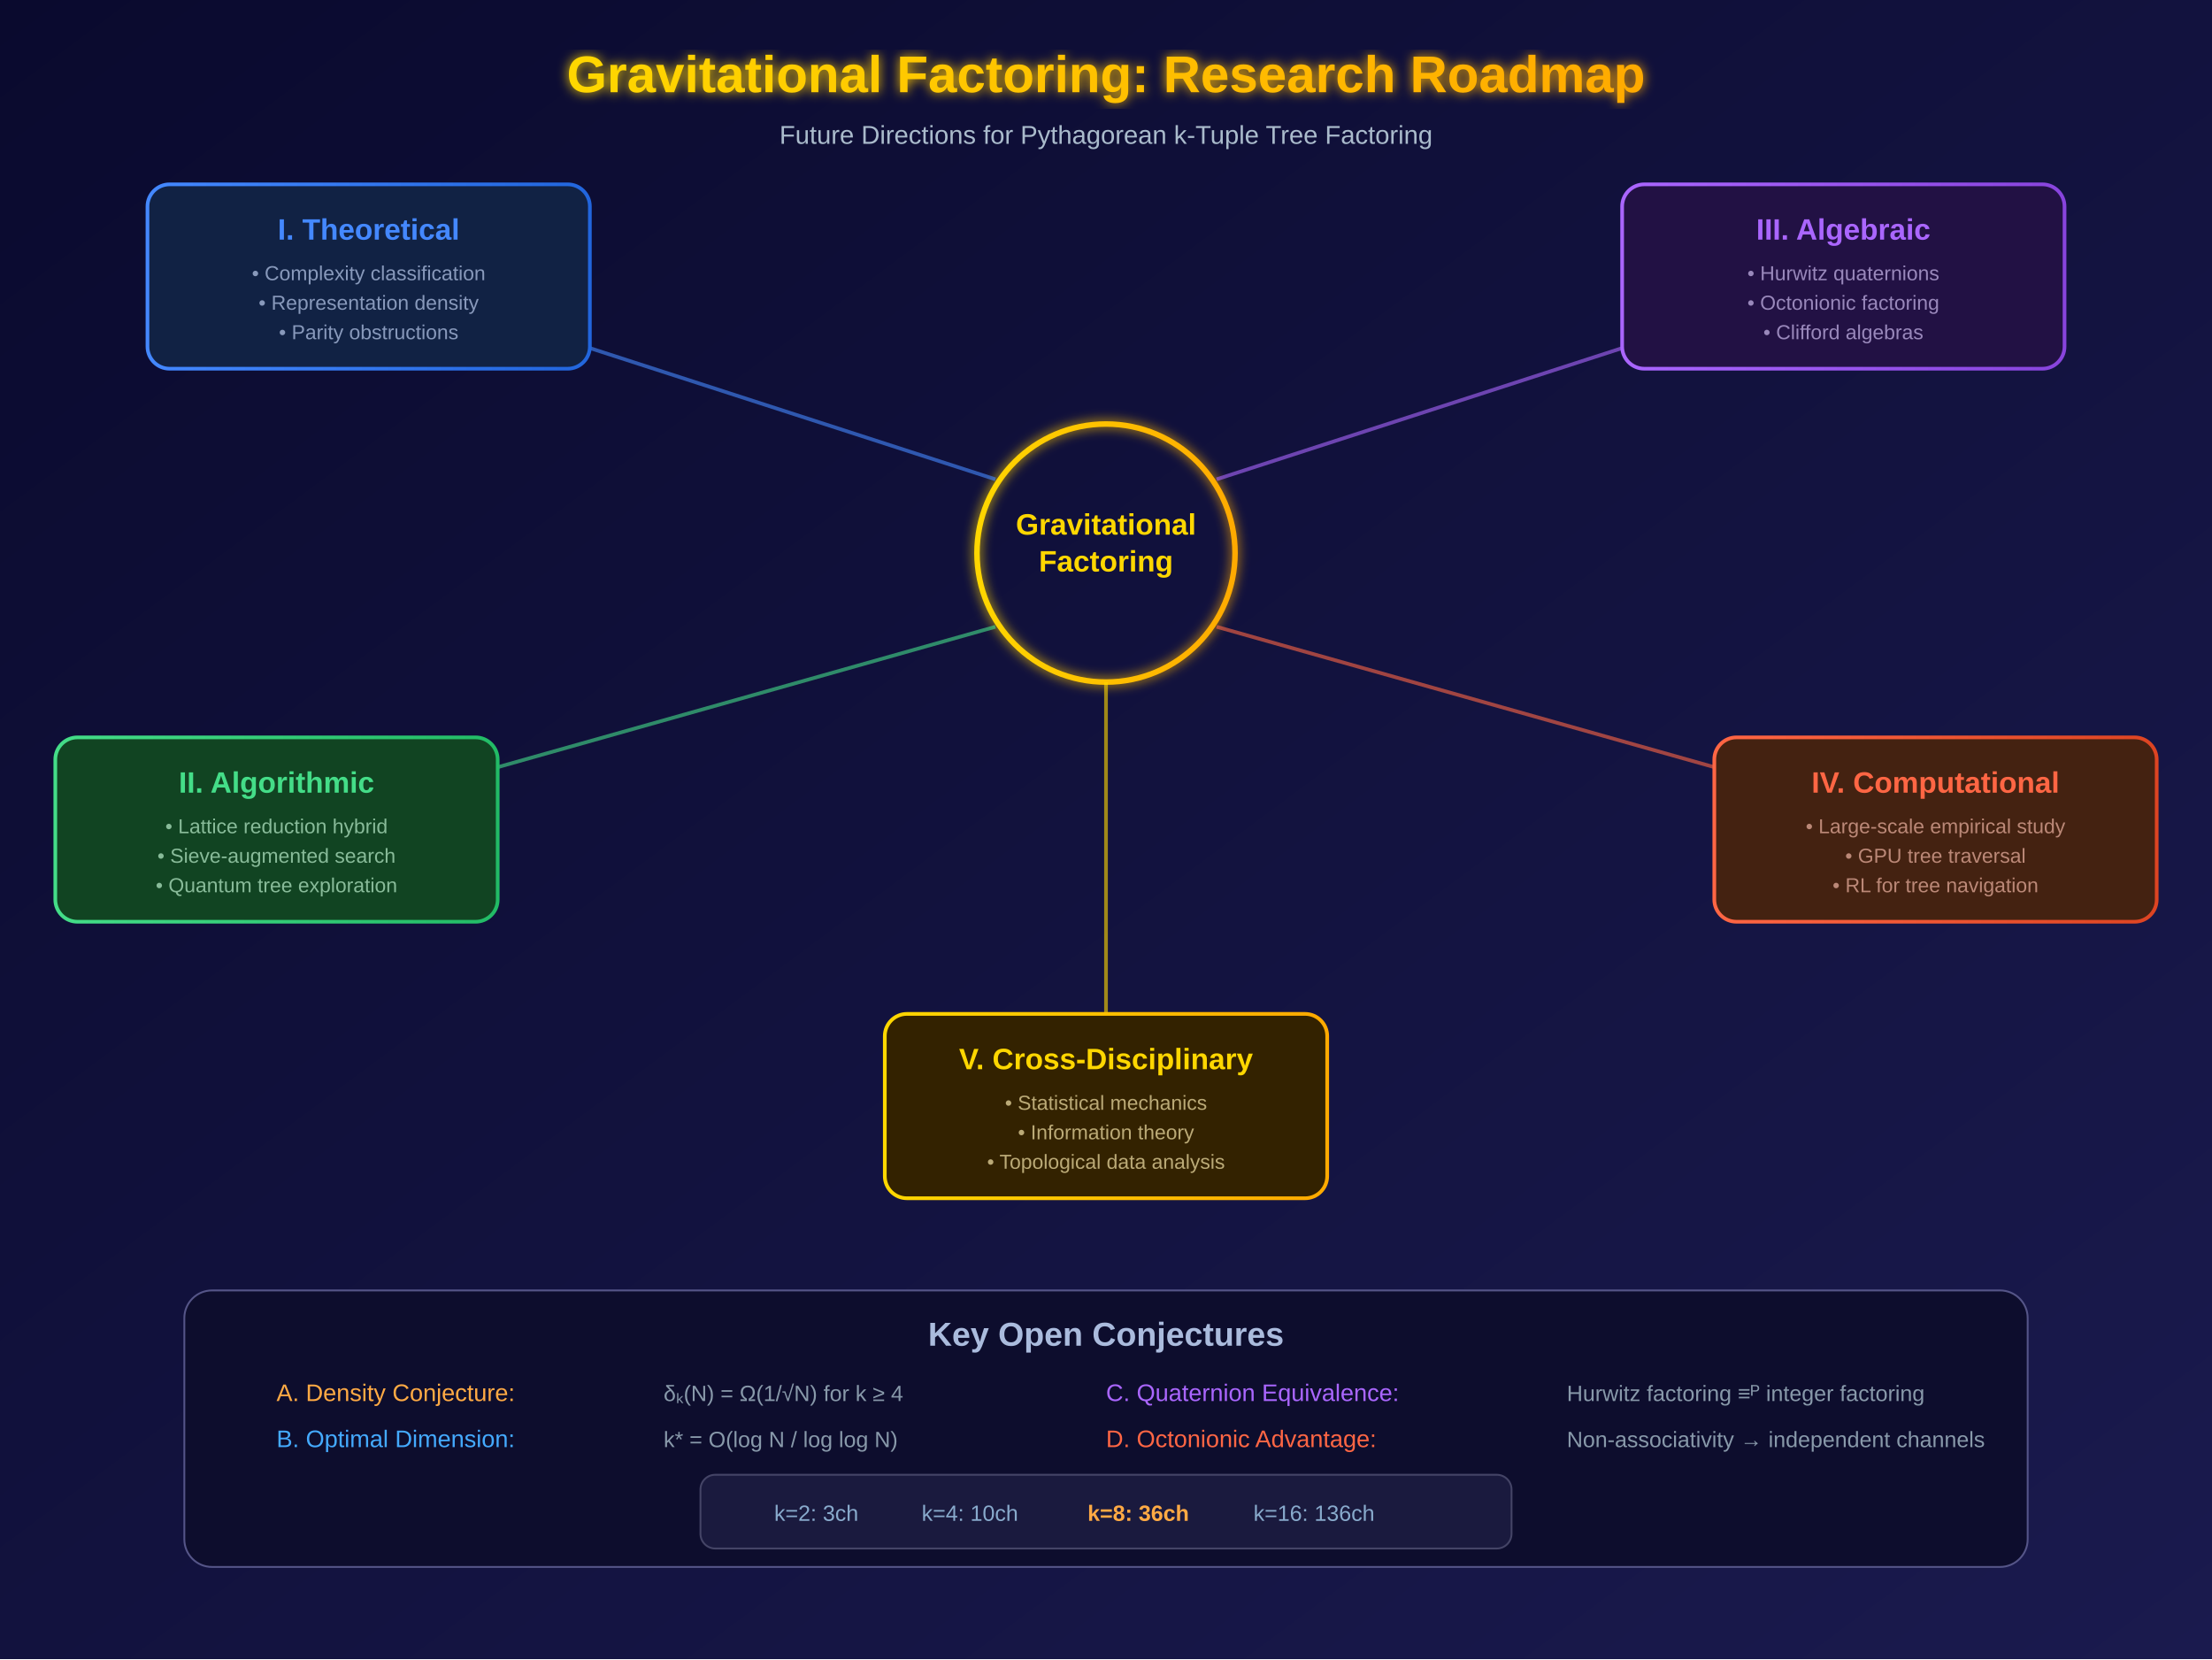
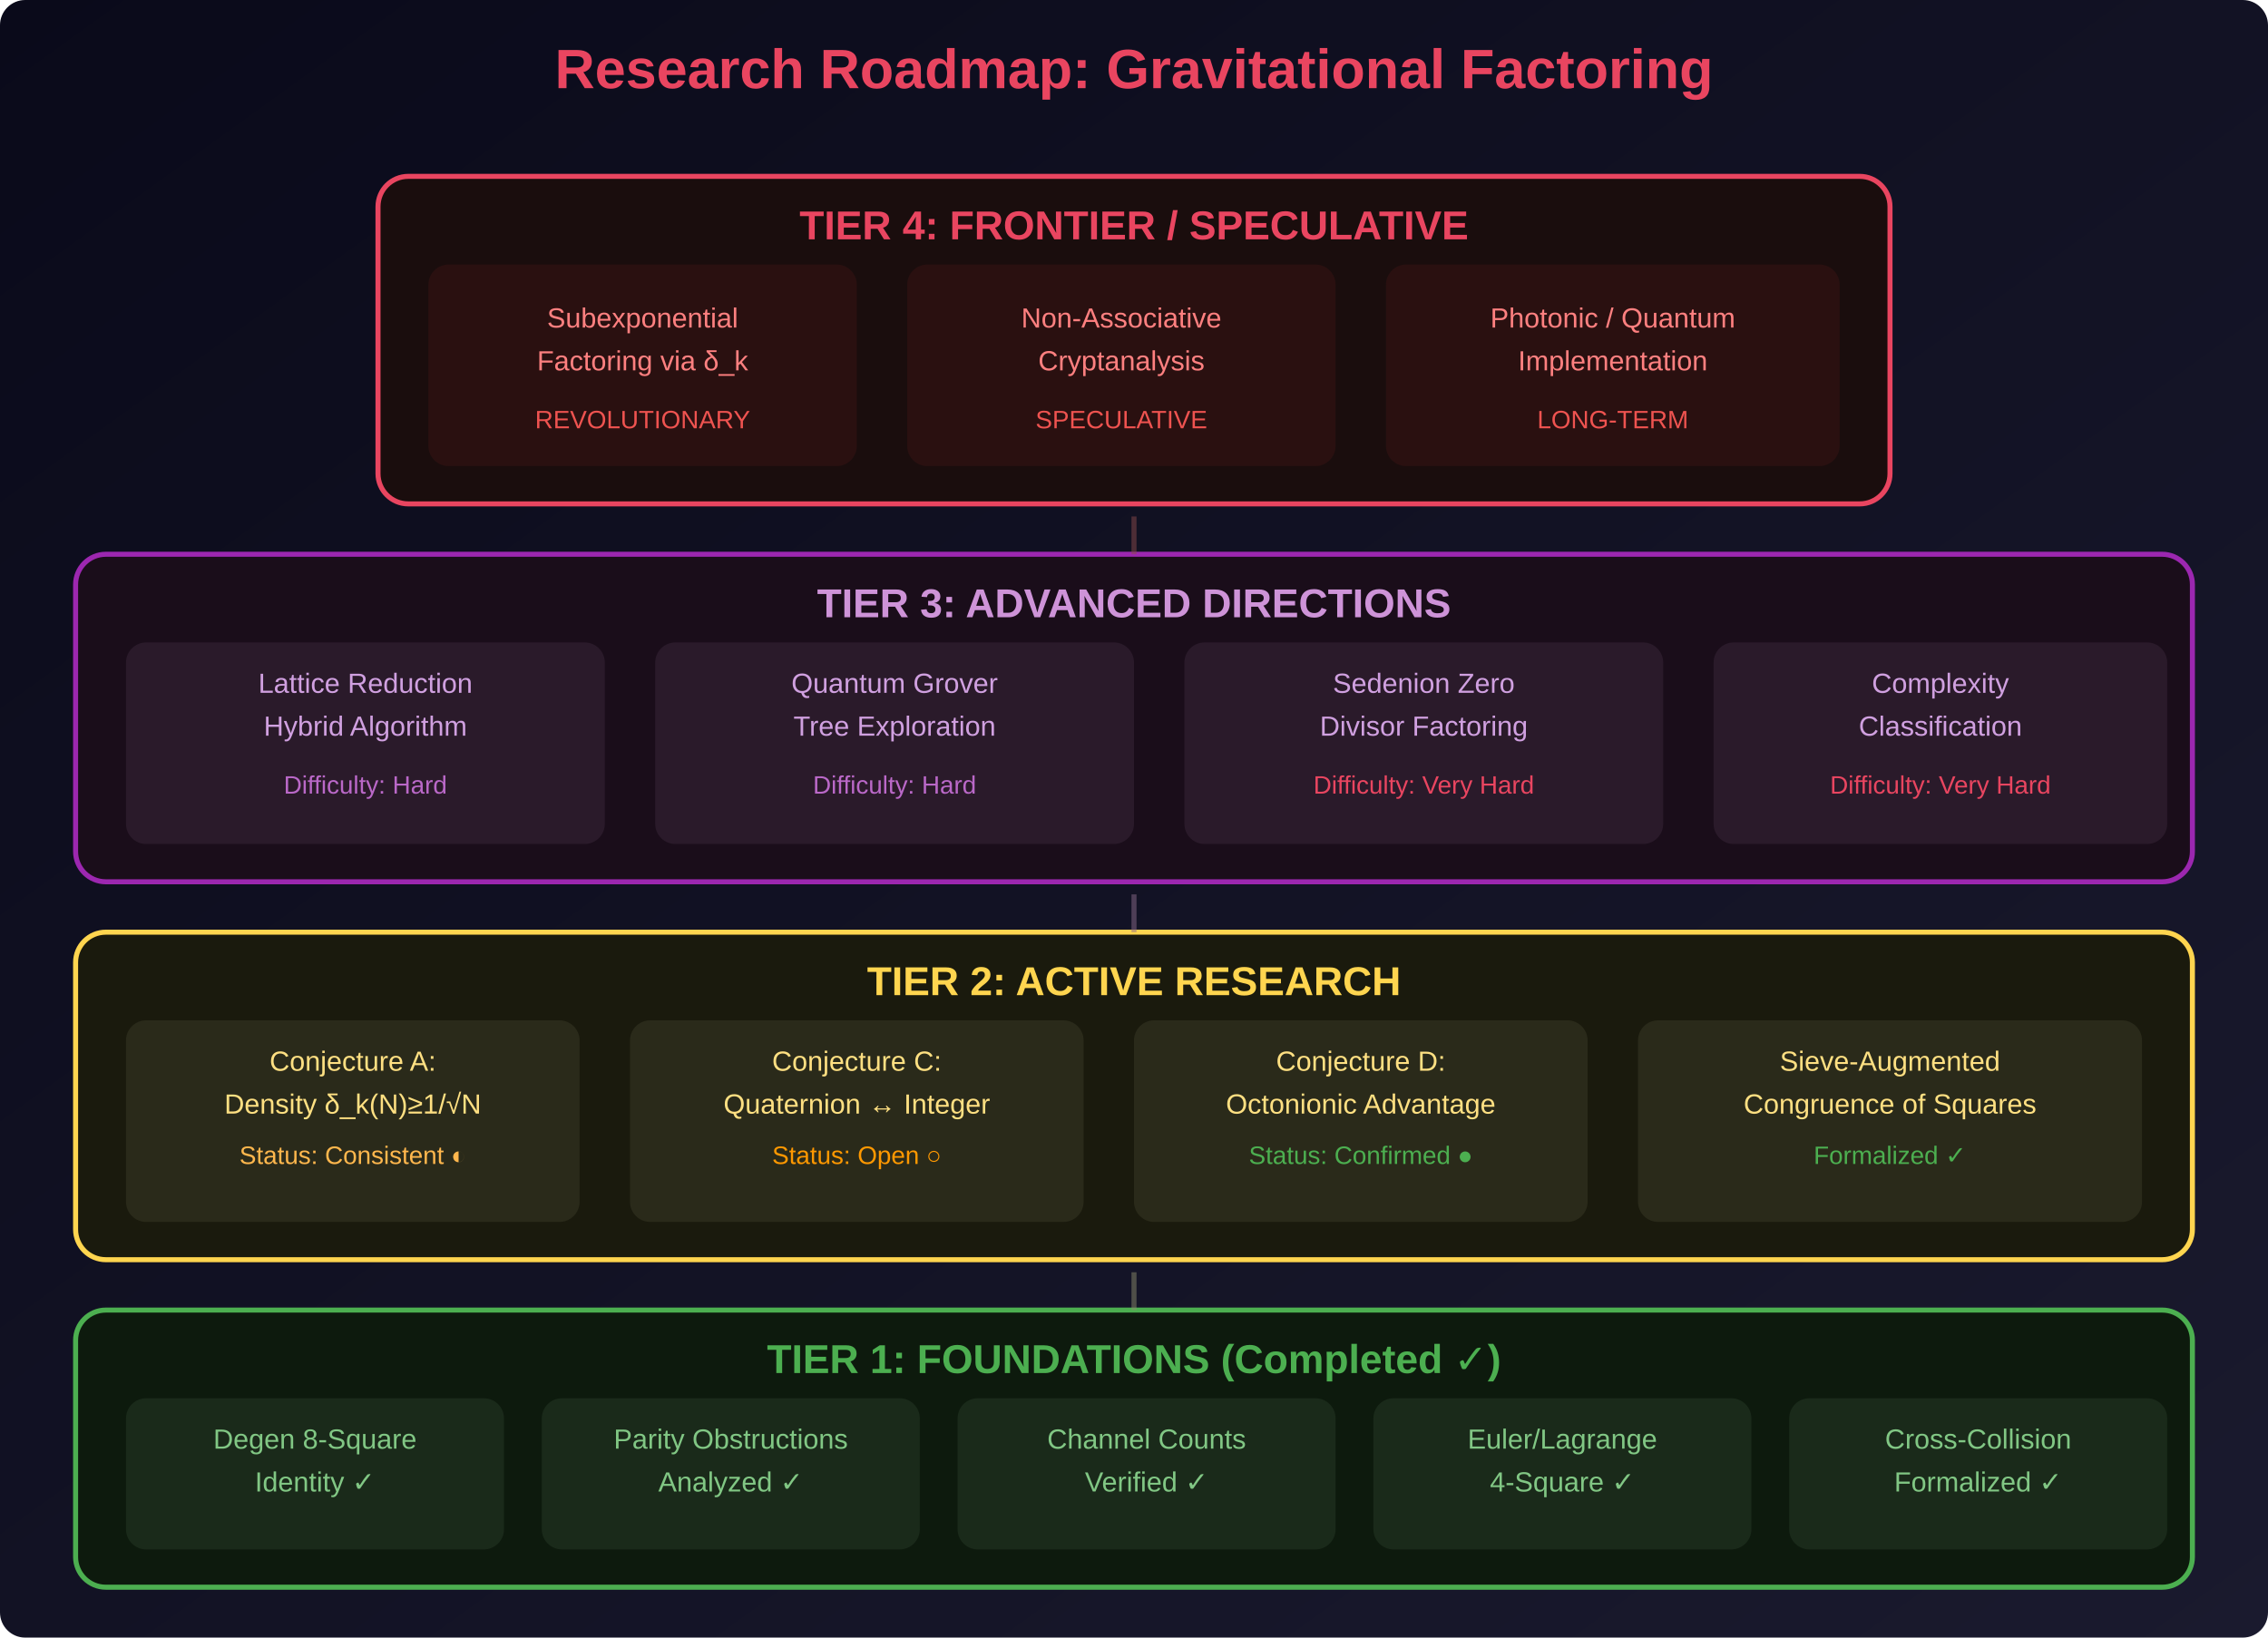
- <svg xmlns="http://www.w3.org/2000/svg" viewBox="0 0 1200 900" font-family="'Segoe UI', Arial, sans-serif">
+ <svg xmlns="http://www.w3.org/2000/svg" viewBox="0 0 900 650" font-family="'Segoe UI', Arial, sans-serif">
  <defs>
-     <linearGradient id="bg" x1="0%" y1="0%" x2="100%" y2="100%">
-       <stop offset="0%" style="stop-color:#0a0a2e" />
-       <stop offset="100%" style="stop-color:#1a1a4e" />
+     <linearGradient id="bg5" x1="0%" y1="0%" x2="100%" y2="100%">
+       <stop offset="0%" style="stop-color:#0a0a1a" />
+       <stop offset="100%" style="stop-color:#1a1a2e" />
    </linearGradient>
-     <linearGradient id="gold" x1="0%" y1="0%" x2="100%" y2="0%">
-       <stop offset="0%" style="stop-color:#ffd700" />
-       <stop offset="100%" style="stop-color:#ffaa00" />
-     </linearGradient>
-     <linearGradient id="blue" x1="0%" y1="0%" x2="100%" y2="0%">
-       <stop offset="0%" style="stop-color:#4488ff" />
-       <stop offset="100%" style="stop-color:#2266dd" />
-     </linearGradient>
-     <linearGradient id="green" x1="0%" y1="0%" x2="100%" y2="0%">
-       <stop offset="0%" style="stop-color:#44dd88" />
-       <stop offset="100%" style="stop-color:#22bb66" />
-     </linearGradient>
-     <linearGradient id="purple" x1="0%" y1="0%" x2="100%" y2="0%">
-       <stop offset="0%" style="stop-color:#aa66ff" />
-       <stop offset="100%" style="stop-color:#8844dd" />
-     </linearGradient>
-     <linearGradient id="red" x1="0%" y1="0%" x2="100%" y2="0%">
-       <stop offset="0%" style="stop-color:#ff6644" />
-       <stop offset="100%" style="stop-color:#dd4422" />
-     </linearGradient>
-     <filter id="glow">
-       <feGaussianBlur stdDeviation="3" result="blur" />
-       <feMerge>
-         <feMergeNode in="blur" />
-         <feMergeNode in="SourceGraphic" />
-       </feMerge>
-     </filter>
  </defs>
-   <rect width="1200" height="900" fill="url(#bg)" />
-   <text x="600" y="50" text-anchor="middle" fill="url(#gold)" font-size="28" font-weight="bold" filter="url(#glow)">
-     Gravitational Factoring: Research Roadmap
+   <rect width="900" height="650" fill="url(#bg5)" rx="10" />
+   <text x="450" y="35" fill="#e94560" font-size="22" font-weight="bold" text-anchor="middle">
+     Research Roadmap: Gravitational Factoring
  </text>
-   <text x="600" y="78" text-anchor="middle" fill="#aabbcc" font-size="14">
-     Future Directions for Pythagorean k-Tuple Tree Factoring
+   <rect x="30" y="520" width="840" height="110" fill="#0d1a0d" rx="12" stroke="#4caf50" stroke-width="2" />
+   <text x="450" y="545" fill="#4caf50" font-size="16" font-weight="bold" text-anchor="middle">
+     TIER 1: FOUNDATIONS (Completed ✓)
  </text>
-   <circle cx="600" cy="300" r="70" fill="none" stroke="url(#gold)" stroke-width="3" filter="url(#glow)" />
-   <text x="600" y="290" text-anchor="middle" fill="#ffd700" font-size="16" font-weight="bold">Gravitational</text>
-   <text x="600" y="310" text-anchor="middle" fill="#ffd700" font-size="16" font-weight="bold">Factoring</text>
-   <line x1="540" y1="260" x2="200" y2="150" stroke="#4488ff" stroke-width="2" opacity="0.6" />
-   <rect x="80" y="100" width="240" height="100" rx="12" fill="#112244" stroke="url(#blue)" stroke-width="2" />
-   <text x="200" y="130" text-anchor="middle" fill="#4488ff" font-size="16" font-weight="bold">I. Theoretical</text>
-   <text x="200" y="152" text-anchor="middle" fill="#8899bb" font-size="11">• Complexity classification</text>
-   <text x="200" y="168" text-anchor="middle" fill="#8899bb" font-size="11">• Representation density</text>
-   <text x="200" y="184" text-anchor="middle" fill="#8899bb" font-size="11">• Parity obstructions</text>
-   <line x1="660" y1="260" x2="1000" y2="150" stroke="#aa66ff" stroke-width="2" opacity="0.6" />
-   <rect x="880" y="100" width="240" height="100" rx="12" fill="#221144" stroke="url(#purple)" stroke-width="2" />
-   <text x="1000" y="130" text-anchor="middle" fill="#aa66ff" font-size="16" font-weight="bold">III. Algebraic</text>
-   <text x="1000" y="152" text-anchor="middle" fill="#9988bb" font-size="11">• Hurwitz quaternions</text>
-   <text x="1000" y="168" text-anchor="middle" fill="#9988bb" font-size="11">• Octonionic factoring</text>
-   <text x="1000" y="184" text-anchor="middle" fill="#9988bb" font-size="11">• Clifford algebras</text>
-   <line x1="540" y1="340" x2="150" y2="450" stroke="#44dd88" stroke-width="2" opacity="0.6" />
-   <rect x="30" y="400" width="240" height="100" rx="12" fill="#114422" stroke="url(#green)" stroke-width="2" />
-   <text x="150" y="430" text-anchor="middle" fill="#44dd88" font-size="16" font-weight="bold">II. Algorithmic</text>
-   <text x="150" y="452" text-anchor="middle" fill="#88bb99" font-size="11">• Lattice reduction hybrid</text>
-   <text x="150" y="468" text-anchor="middle" fill="#88bb99" font-size="11">• Sieve-augmented search</text>
-   <text x="150" y="484" text-anchor="middle" fill="#88bb99" font-size="11">• Quantum tree exploration</text>
-   <line x1="660" y1="340" x2="1050" y2="450" stroke="#ff6644" stroke-width="2" opacity="0.6" />
-   <rect x="930" y="400" width="240" height="100" rx="12" fill="#442211" stroke="url(#red)" stroke-width="2" />
-   <text x="1050" y="430" text-anchor="middle" fill="#ff6644" font-size="16" font-weight="bold">IV. Computational</text>
-   <text x="1050" y="452" text-anchor="middle" fill="#bb8877" font-size="11">• Large-scale empirical study</text>
-   <text x="1050" y="468" text-anchor="middle" fill="#bb8877" font-size="11">• GPU tree traversal</text>
-   <text x="1050" y="484" text-anchor="middle" fill="#bb8877" font-size="11">• RL for tree navigation</text>
-   <line x1="600" y1="370" x2="600" y2="550" stroke="#ffd700" stroke-width="2" opacity="0.6" />
-   <rect x="480" y="550" width="240" height="100" rx="12" fill="#332200" stroke="url(#gold)" stroke-width="2" />
-   <text x="600" y="580" text-anchor="middle" fill="#ffd700" font-size="16" font-weight="bold">V. Cross-Disciplinary</text>
-   <text x="600" y="602" text-anchor="middle" fill="#bbaa77" font-size="11">• Statistical mechanics</text>
-   <text x="600" y="618" text-anchor="middle" fill="#bbaa77" font-size="11">• Information theory</text>
-   <text x="600" y="634" text-anchor="middle" fill="#bbaa77" font-size="11">• Topological data analysis</text>
-   <rect x="100" y="700" width="1000" height="150" rx="15" fill="#0d0d2d" stroke="#555588" stroke-width="1" />
-   <text x="600" y="730" text-anchor="middle" fill="#aabbdd" font-size="18" font-weight="bold">Key Open Conjectures</text>
-   <text x="150" y="760" fill="#ffaa44" font-size="13">A. Density Conjecture:</text>
-   <text x="360" y="760" fill="#8899aa" font-size="12">δₖ(N) = Ω(1/√N) for k ≥ 4</text>
-   <text x="150" y="785" fill="#44aaff" font-size="13">B. Optimal Dimension:</text>
-   <text x="360" y="785" fill="#8899aa" font-size="12">k* = O(log N / log log N)</text>
-   <text x="600" y="760" fill="#aa66ff" font-size="13">C. Quaternion Equivalence:</text>
-   <text x="850" y="760" fill="#8899aa" font-size="12">Hurwitz factoring ≡ᴾ integer factoring</text>
-   <text x="600" y="785" fill="#ff6644" font-size="13">D. Octonionic Advantage:</text>
-   <text x="850" y="785" fill="#8899aa" font-size="12">Non-associativity → independent channels</text>
-   <rect x="380" y="800" width="440" height="40" rx="8" fill="#1a1a3e" stroke="#444466" stroke-width="1" />
-   <text x="420" y="825" fill="#88aacc" font-size="12">k=2: 3ch</text>
-   <text x="500" y="825" fill="#88aacc" font-size="12">k=4: 10ch</text>
-   <text x="590" y="825" fill="#ffaa44" font-size="12" font-weight="bold">k=8: 36ch</text>
-   <text x="680" y="825" fill="#88aacc" font-size="12">k=16: 136ch</text>
+   <rect x="50" y="555" width="150" height="60" fill="#1a2a1a" rx="8" />
+   <text x="125" y="575" fill="#81c784" font-size="11" text-anchor="middle">Degen 8-Square</text>
+   <text x="125" y="592" fill="#81c784" font-size="11" text-anchor="middle">Identity ✓</text>
+   <rect x="215" y="555" width="150" height="60" fill="#1a2a1a" rx="8" />
+   <text x="290" y="575" fill="#81c784" font-size="11" text-anchor="middle">Parity Obstructions</text>
+   <text x="290" y="592" fill="#81c784" font-size="11" text-anchor="middle">Analyzed ✓</text>
+   <rect x="380" y="555" width="150" height="60" fill="#1a2a1a" rx="8" />
+   <text x="455" y="575" fill="#81c784" font-size="11" text-anchor="middle">Channel Counts</text>
+   <text x="455" y="592" fill="#81c784" font-size="11" text-anchor="middle">Verified ✓</text>
+   <rect x="545" y="555" width="150" height="60" fill="#1a2a1a" rx="8" />
+   <text x="620" y="575" fill="#81c784" font-size="11" text-anchor="middle">Euler/Lagrange</text>
+   <text x="620" y="592" fill="#81c784" font-size="11" text-anchor="middle">4-Square ✓</text>
+   <rect x="710" y="555" width="150" height="60" fill="#1a2a1a" rx="8" />
+   <text x="785" y="575" fill="#81c784" font-size="11" text-anchor="middle">Cross-Collision</text>
+   <text x="785" y="592" fill="#81c784" font-size="11" text-anchor="middle">Formalized ✓</text>
+   <rect x="30" y="370" width="840" height="130" fill="#1a1a0d" rx="12" stroke="#ffd54f" stroke-width="2" />
+   <text x="450" y="395" fill="#ffd54f" font-size="16" font-weight="bold" text-anchor="middle">
+     TIER 2: ACTIVE RESEARCH
+   </text>
+   <rect x="50" y="405" width="180" height="80" fill="#2a2a1a" rx="8" />
+   <text x="140" y="425" fill="#ffe082" font-size="11" text-anchor="middle">Conjecture A:</text>
+   <text x="140" y="442" fill="#ffe082" font-size="11" text-anchor="middle">Density δ_k(N)≥1/√N</text>
+   <text x="140" y="462" fill="#ffb74d" font-size="10" text-anchor="middle">Status: Consistent ◐</text>
+   <rect x="250" y="405" width="180" height="80" fill="#2a2a1a" rx="8" />
+   <text x="340" y="425" fill="#ffe082" font-size="11" text-anchor="middle">Conjecture C:</text>
+   <text x="340" y="442" fill="#ffe082" font-size="11" text-anchor="middle">Quaternion ↔ Integer</text>
+   <text x="340" y="462" fill="#ff9800" font-size="10" text-anchor="middle">Status: Open ○</text>
+   <rect x="450" y="405" width="180" height="80" fill="#2a2a1a" rx="8" />
+   <text x="540" y="425" fill="#ffe082" font-size="11" text-anchor="middle">Conjecture D:</text>
+   <text x="540" y="442" fill="#ffe082" font-size="11" text-anchor="middle">Octonionic Advantage</text>
+   <text x="540" y="462" fill="#4caf50" font-size="10" text-anchor="middle">Status: Confirmed ● </text>
+   <rect x="650" y="405" width="200" height="80" fill="#2a2a1a" rx="8" />
+   <text x="750" y="425" fill="#ffe082" font-size="11" text-anchor="middle">Sieve-Augmented</text>
+   <text x="750" y="442" fill="#ffe082" font-size="11" text-anchor="middle">Congruence of Squares</text>
+   <text x="750" y="462" fill="#4caf50" font-size="10" text-anchor="middle">Formalized ✓</text>
+   <rect x="30" y="220" width="840" height="130" fill="#1a0d1a" rx="12" stroke="#9c27b0" stroke-width="2" />
+   <text x="450" y="245" fill="#ce93d8" font-size="16" font-weight="bold" text-anchor="middle">
+     TIER 3: ADVANCED DIRECTIONS
+   </text>
+   <rect x="50" y="255" width="190" height="80" fill="#2a1a2a" rx="8" />
+   <text x="145" y="275" fill="#d0a0e0" font-size="11" text-anchor="middle">Lattice Reduction</text>
+   <text x="145" y="292" fill="#d0a0e0" font-size="11" text-anchor="middle">Hybrid Algorithm</text>
+   <text x="145" y="315" fill="#ba68c8" font-size="10" text-anchor="middle">Difficulty: Hard</text>
+   <rect x="260" y="255" width="190" height="80" fill="#2a1a2a" rx="8" />
+   <text x="355" y="275" fill="#d0a0e0" font-size="11" text-anchor="middle">Quantum Grover</text>
+   <text x="355" y="292" fill="#d0a0e0" font-size="11" text-anchor="middle">Tree Exploration</text>
+   <text x="355" y="315" fill="#ba68c8" font-size="10" text-anchor="middle">Difficulty: Hard</text>
+   <rect x="470" y="255" width="190" height="80" fill="#2a1a2a" rx="8" />
+   <text x="565" y="275" fill="#d0a0e0" font-size="11" text-anchor="middle">Sedenion Zero</text>
+   <text x="565" y="292" fill="#d0a0e0" font-size="11" text-anchor="middle">Divisor Factoring</text>
+   <text x="565" y="315" fill="#e94560" font-size="10" text-anchor="middle">Difficulty: Very Hard</text>
+   <rect x="680" y="255" width="180" height="80" fill="#2a1a2a" rx="8" />
+   <text x="770" y="275" fill="#d0a0e0" font-size="11" text-anchor="middle">Complexity</text>
+   <text x="770" y="292" fill="#d0a0e0" font-size="11" text-anchor="middle">Classification</text>
+   <text x="770" y="315" fill="#e94560" font-size="10" text-anchor="middle">Difficulty: Very Hard</text>
+   <rect x="150" y="70" width="600" height="130" fill="#1a0d0d" rx="12" stroke="#e94560" stroke-width="2" />
+   <text x="450" y="95" fill="#e94560" font-size="16" font-weight="bold" text-anchor="middle">
+     TIER 4: FRONTIER / SPECULATIVE
+   </text>
+   <rect x="170" y="105" width="170" height="80" fill="#2a1010" rx="8" />
+   <text x="255" y="130" fill="#ff8080" font-size="11" text-anchor="middle">Subexponential</text>
+   <text x="255" y="147" fill="#ff8080" font-size="11" text-anchor="middle">Factoring via δ_k</text>
+   <text x="255" y="170" fill="#ef5350" font-size="10" text-anchor="middle">REVOLUTIONARY</text>
+   <rect x="360" y="105" width="170" height="80" fill="#2a1010" rx="8" />
+   <text x="445" y="130" fill="#ff8080" font-size="11" text-anchor="middle">Non-Associative</text>
+   <text x="445" y="147" fill="#ff8080" font-size="11" text-anchor="middle">Cryptanalysis</text>
+   <text x="445" y="170" fill="#ef5350" font-size="10" text-anchor="middle">SPECULATIVE</text>
+   <rect x="550" y="105" width="180" height="80" fill="#2a1010" rx="8" />
+   <text x="640" y="130" fill="#ff8080" font-size="11" text-anchor="middle">Photonic / Quantum</text>
+   <text x="640" y="147" fill="#ff8080" font-size="11" text-anchor="middle">Implementation</text>
+   <text x="640" y="170" fill="#ef5350" font-size="10" text-anchor="middle">LONG-TERM</text>
+   <line x1="450" y1="520" x2="450" y2="505" stroke="#8a8a6a" stroke-width="2" opacity="0.5" />
+   <line x1="450" y1="370" x2="450" y2="355" stroke="#8a6a8a" stroke-width="2" opacity="0.5" />
+   <line x1="450" y1="220" x2="450" y2="205" stroke="#8a4a4a" stroke-width="2" opacity="0.5" />
</svg>
